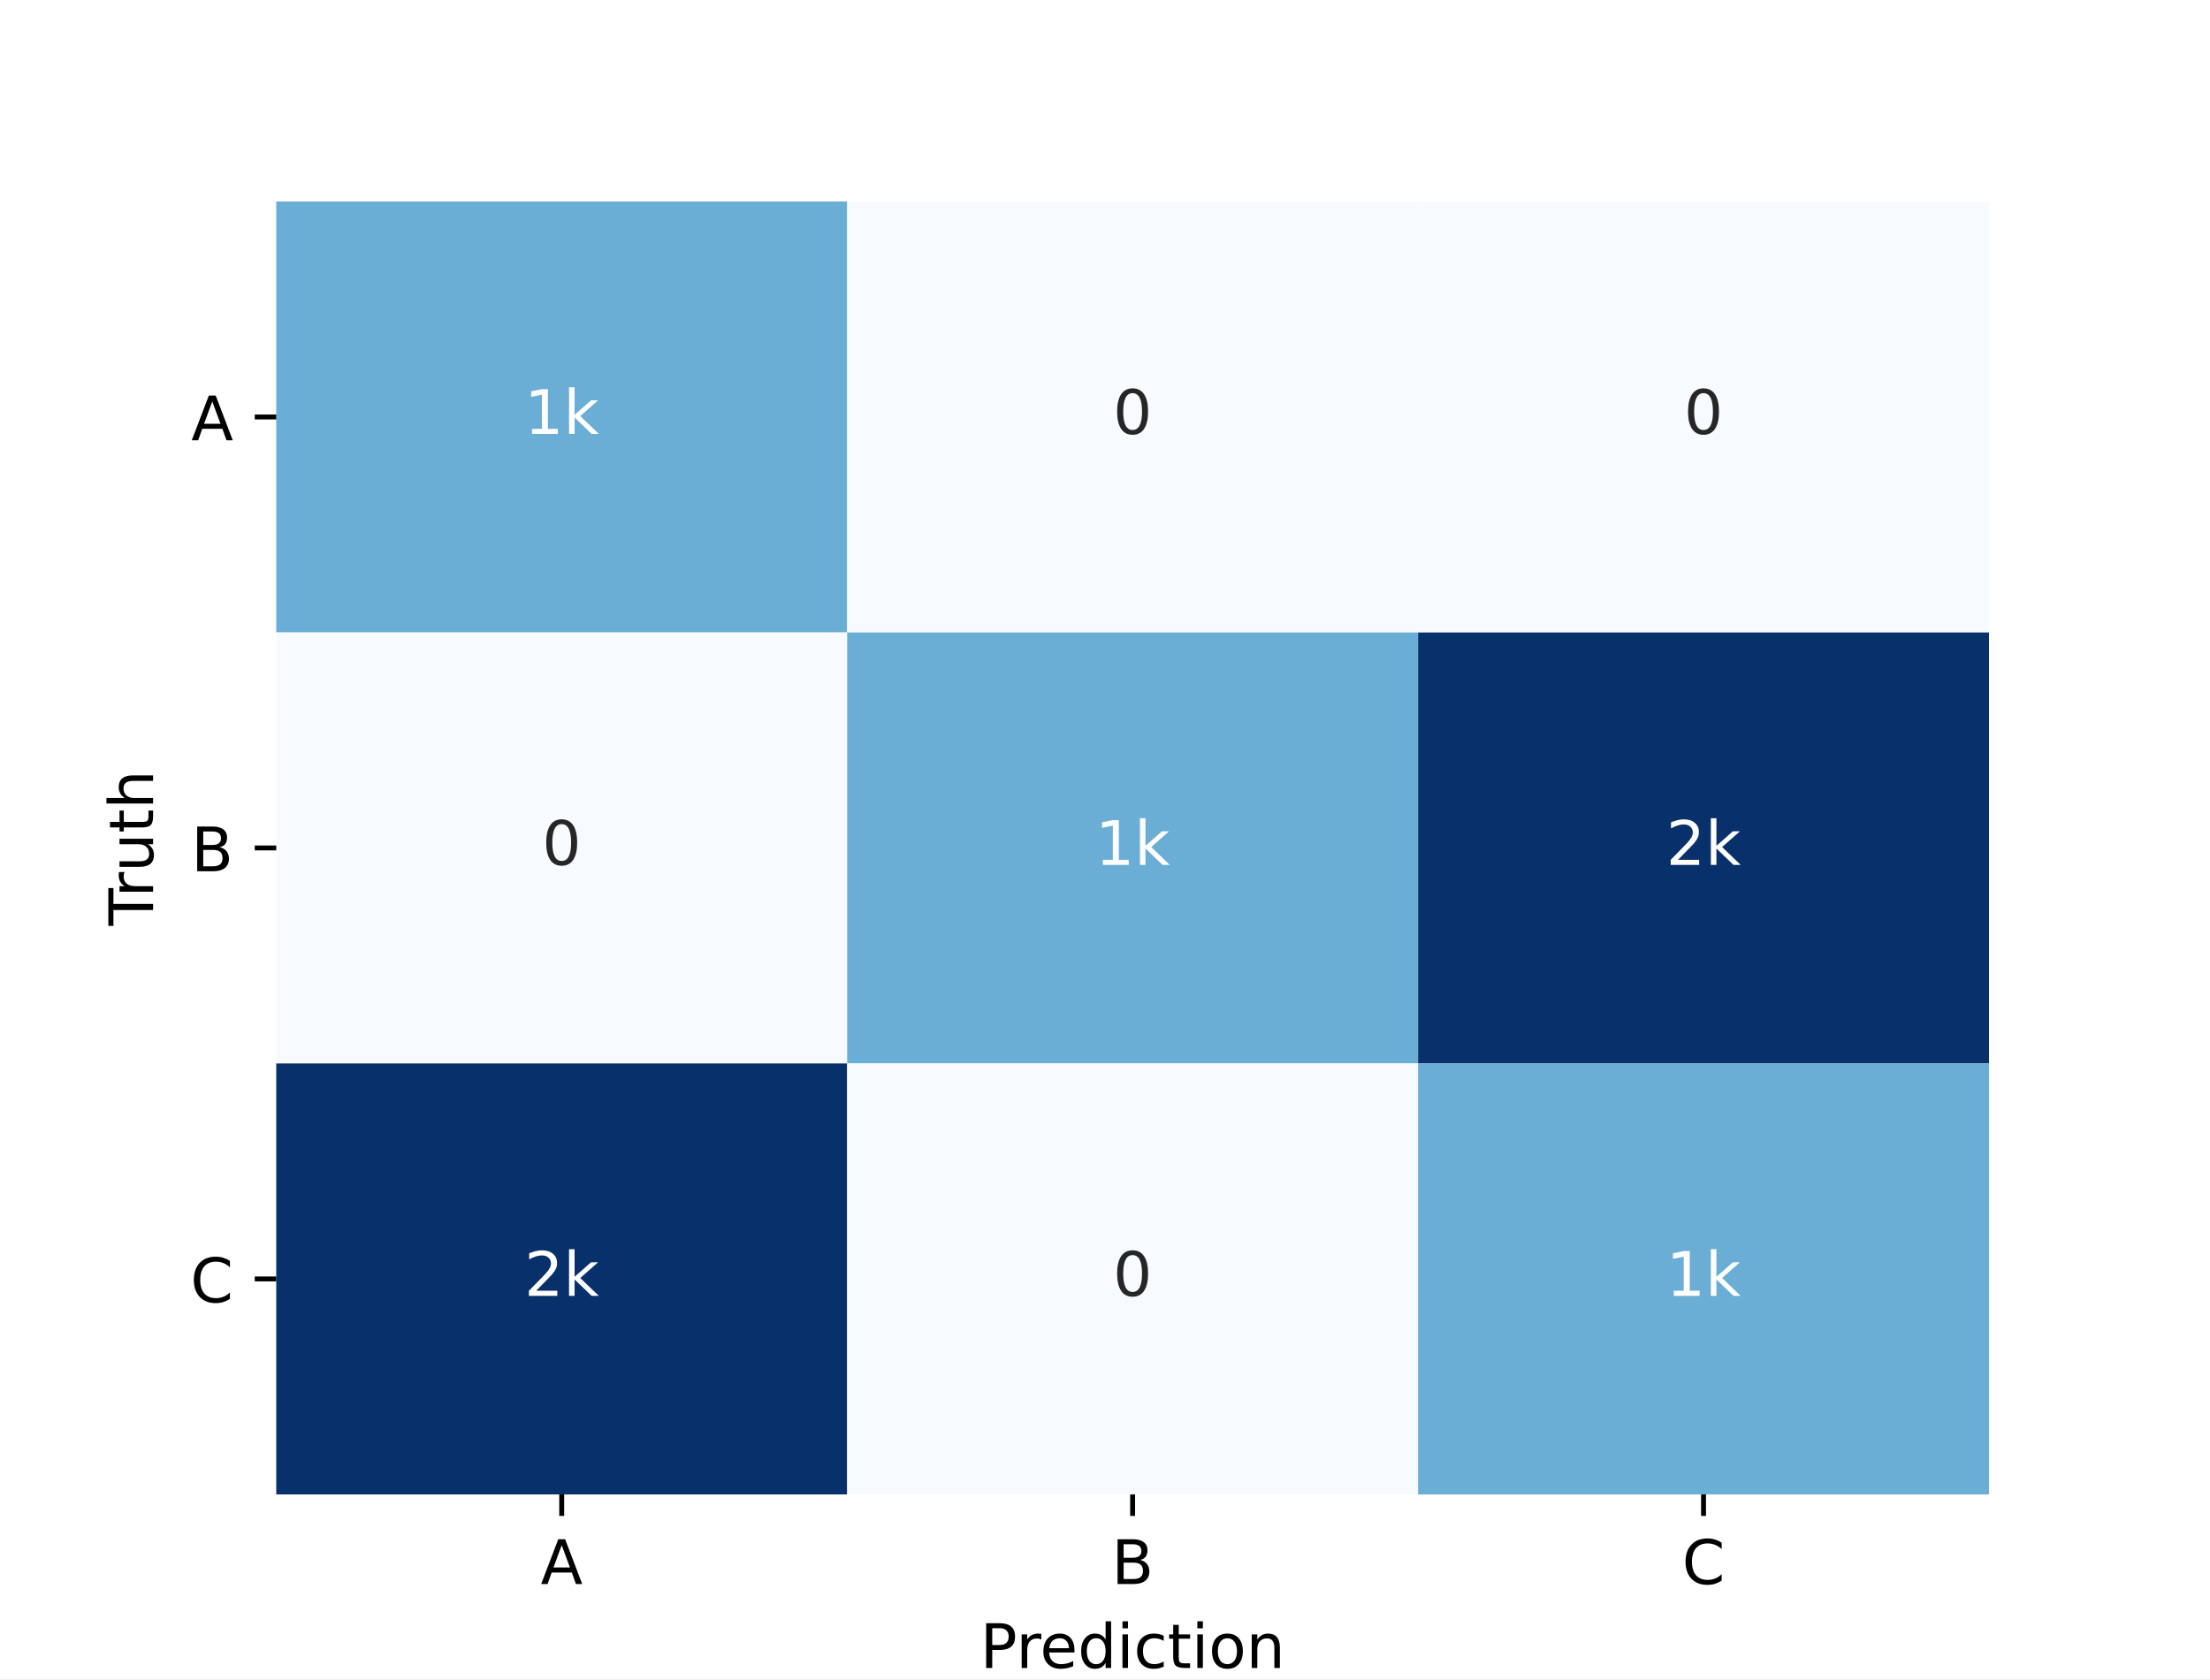
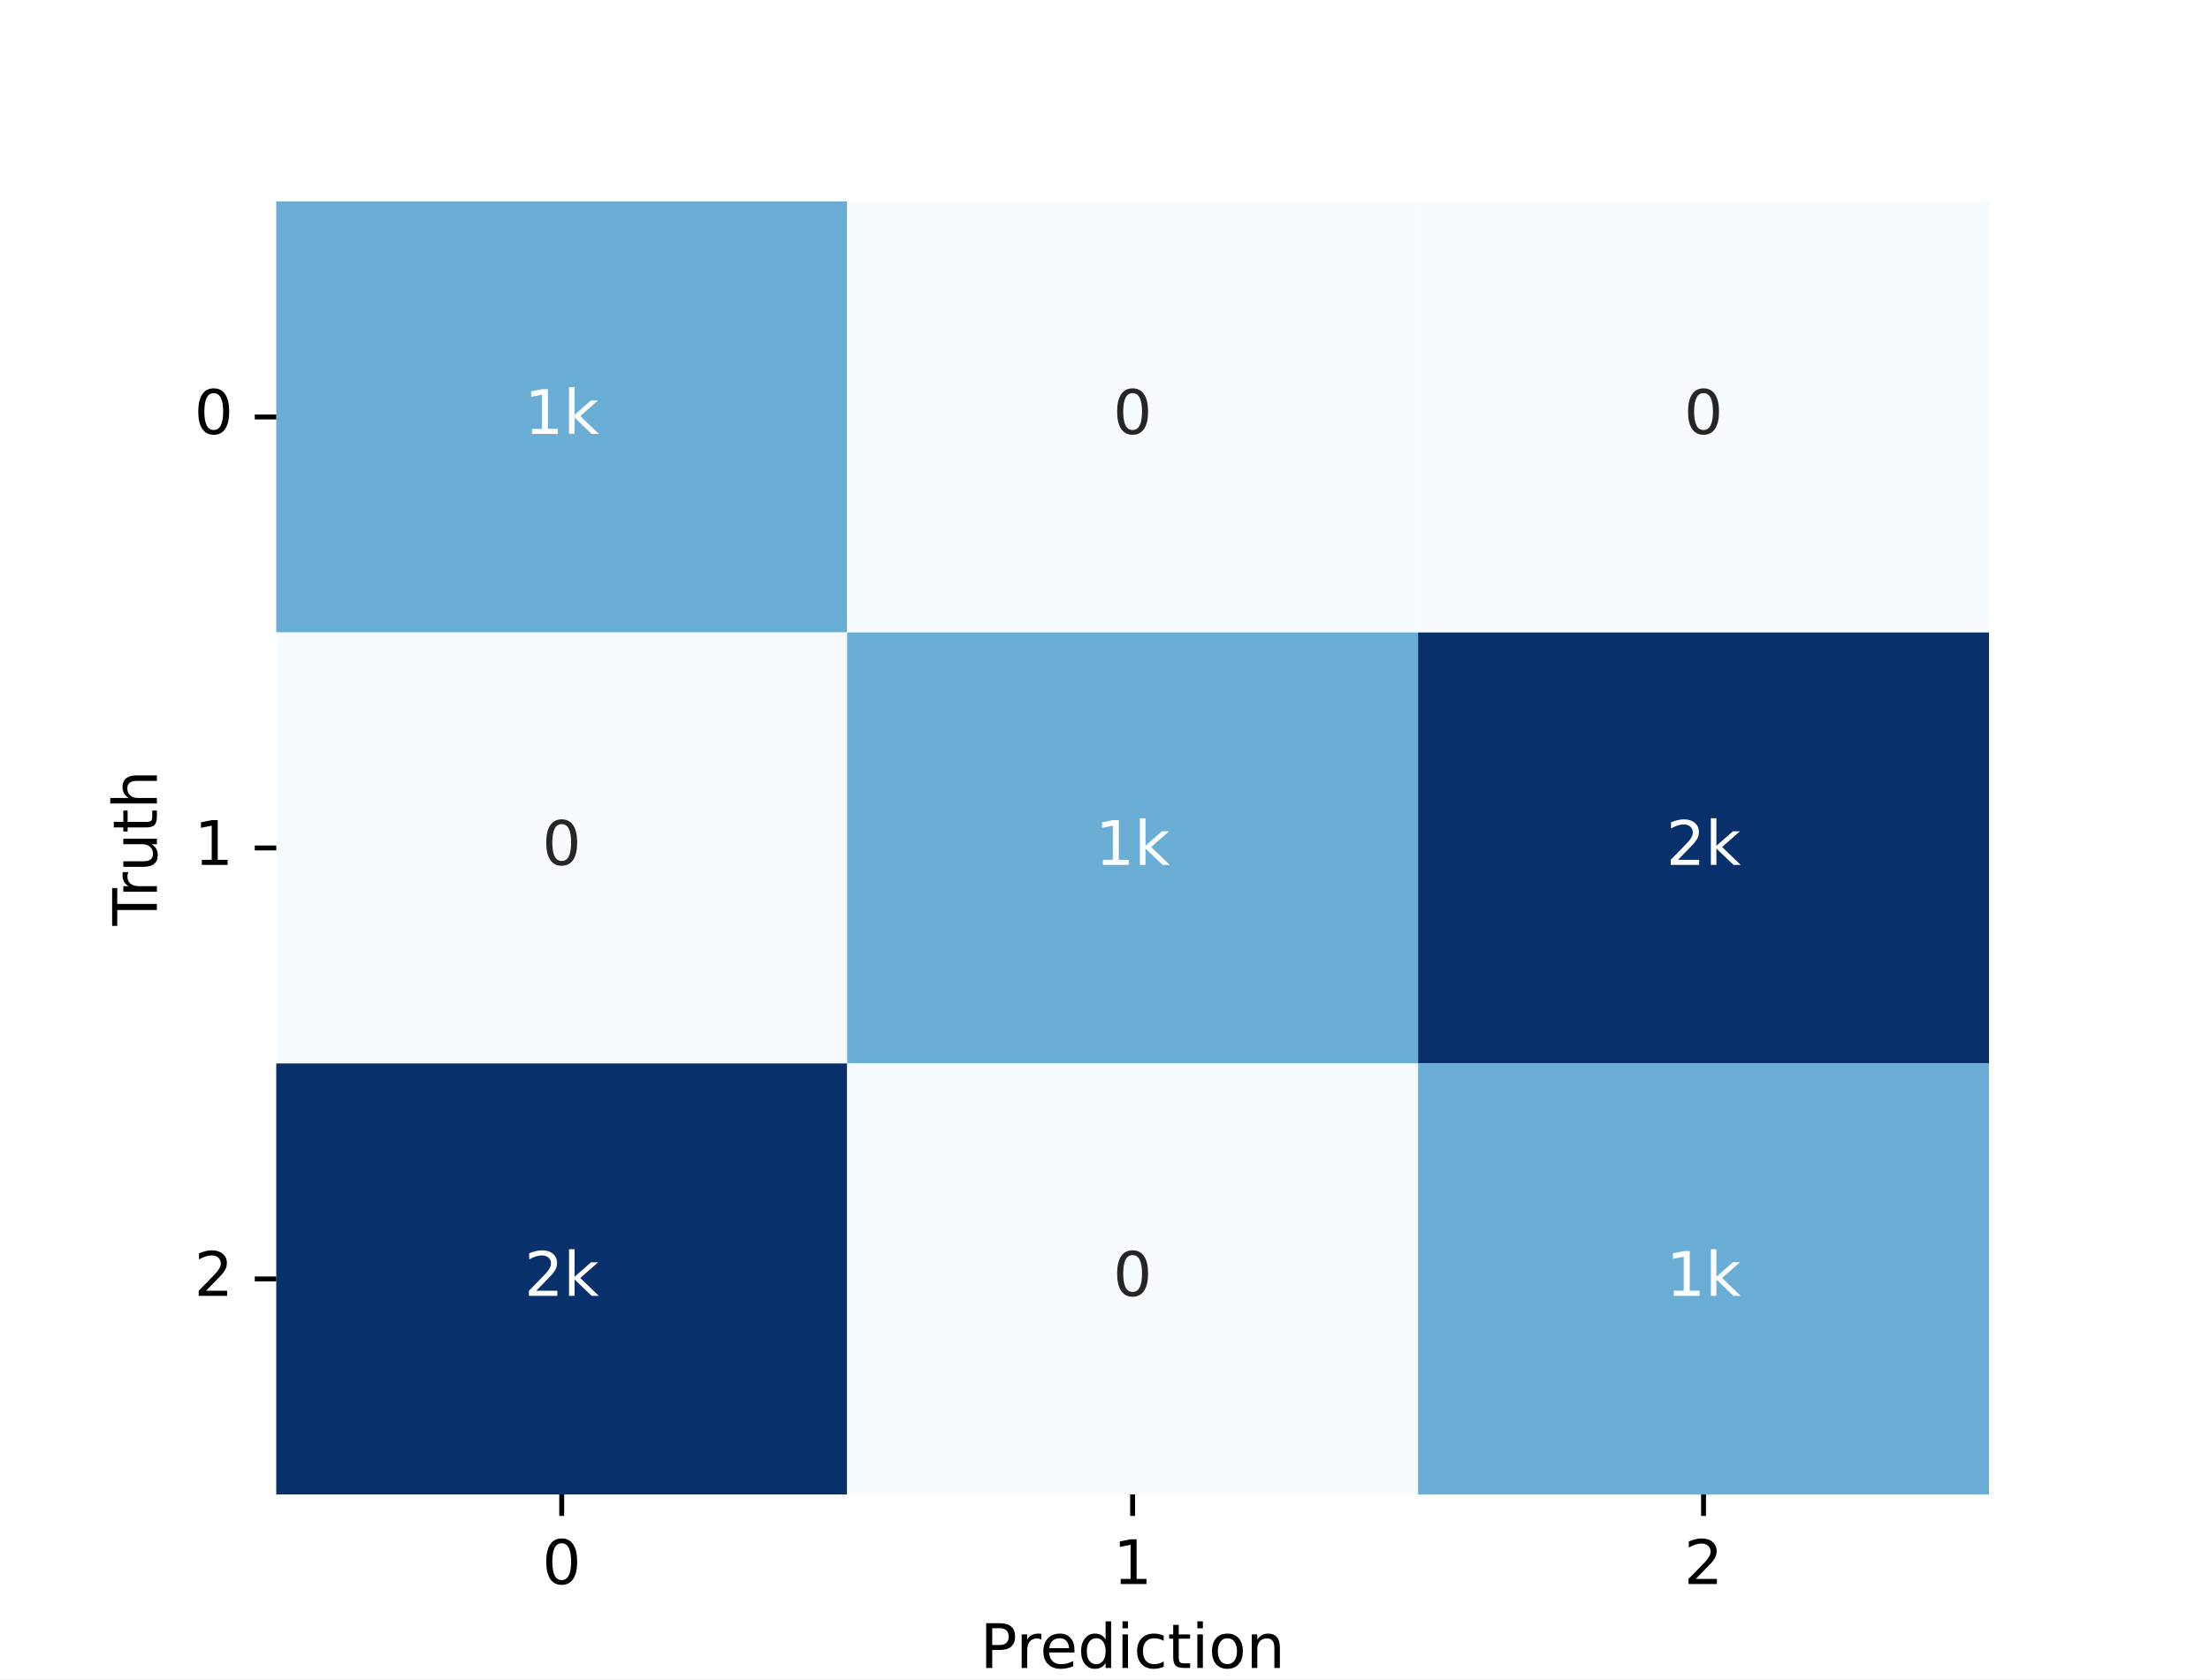
<svg xmlns="http://www.w3.org/2000/svg" xmlns:xlink="http://www.w3.org/1999/xlink" height="273.6pt" version="1.1" viewBox="0 0 360 273.6" width="360pt">
  <defs>
    <style type="text/css">*{stroke-linecap:butt;stroke-linejoin:round;}</style>
  </defs>
  <g id="figure_1">
    <g id="patch_1">
      <path d="M 0 273.6  L 360 273.6  L 360 0  L 0 0  z " style="fill:#ffffff;" />
    </g>
    <g id="axes_1">
      <g id="patch_2">
        <path d="M 45 243.504  L 324 243.504  L 324 32.832  L 45 32.832  z " style="fill:#ffffff;" />
      </g>
      <g id="QuadMesh_1">
-         <path clip-path="url(#pf064a30021)" d="M 45 32.832  L 138 32.832  L 138 103.056  L 45 103.056  L 45 32.832  " style="fill:#6aaed6;" />
-         <path clip-path="url(#pf064a30021)" d="M 138 32.832  L 231 32.832  L 231 103.056  L 138 103.056  L 138 32.832  " style="fill:#f7fbff;" />
-         <path clip-path="url(#pf064a30021)" d="M 231 32.832  L 324 32.832  L 324 103.056  L 231 103.056  L 231 32.832  " style="fill:#f7fbff;" />
-         <path clip-path="url(#pf064a30021)" d="M 45 103.056  L 138 103.056  L 138 173.28  L 45 173.28  L 45 103.056  " style="fill:#f7fbff;" />
-         <path clip-path="url(#pf064a30021)" d="M 138 103.056  L 231 103.056  L 231 173.28  L 138 173.28  L 138 103.056  " style="fill:#6aaed6;" />
-         <path clip-path="url(#pf064a30021)" d="M 231 103.056  L 324 103.056  L 324 173.28  L 231 173.28  L 231 103.056  " style="fill:#08306b;" />
-         <path clip-path="url(#pf064a30021)" d="M 45 173.28  L 138 173.28  L 138 243.504  L 45 243.504  L 45 173.28  " style="fill:#08306b;" />
-         <path clip-path="url(#pf064a30021)" d="M 138 173.28  L 231 173.28  L 231 243.504  L 138 243.504  L 138 173.28  " style="fill:#f7fbff;" />
-         <path clip-path="url(#pf064a30021)" d="M 231 173.28  L 324 173.28  L 324 243.504  L 231 243.504  L 231 173.28  " style="fill:#6aaed6;" />
+         <path clip-path="url(#pbbeb773acb)" d="M 45 32.832  L 138 32.832  L 138 103.056  L 45 103.056  L 45 32.832  " style="fill:#6aaed6;" />
+         <path clip-path="url(#pbbeb773acb)" d="M 138 32.832  L 231 32.832  L 231 103.056  L 138 103.056  L 138 32.832  " style="fill:#f7fbff;" />
+         <path clip-path="url(#pbbeb773acb)" d="M 231 32.832  L 324 32.832  L 324 103.056  L 231 103.056  L 231 32.832  " style="fill:#f7fbff;" />
+         <path clip-path="url(#pbbeb773acb)" d="M 45 103.056  L 138 103.056  L 138 173.28  L 45 173.28  L 45 103.056  " style="fill:#f7fbff;" />
+         <path clip-path="url(#pbbeb773acb)" d="M 138 103.056  L 231 103.056  L 231 173.28  L 138 173.28  L 138 103.056  " style="fill:#6aaed6;" />
+         <path clip-path="url(#pbbeb773acb)" d="M 231 103.056  L 324 103.056  L 324 173.28  L 231 173.28  L 231 103.056  " style="fill:#08306b;" />
+         <path clip-path="url(#pbbeb773acb)" d="M 45 173.28  L 138 173.28  L 138 243.504  L 45 243.504  L 45 173.28  " style="fill:#08306b;" />
+         <path clip-path="url(#pbbeb773acb)" d="M 138 173.28  L 231 173.28  L 231 243.504  L 138 243.504  L 138 173.28  " style="fill:#f7fbff;" />
+         <path clip-path="url(#pbbeb773acb)" d="M 231 173.28  L 324 173.28  L 324 243.504  L 231 243.504  L 231 173.28  " style="fill:#6aaed6;" />
      </g>
      <g id="matplotlib.axis_1">
        <g id="xtick_1">
          <g id="line2d_1">
            <defs>
-               <path d="M 0 0  L 0 3.5  " id="mfef2e4a889" style="stroke:#000000;stroke-width:0.8;" />
-             </defs>
-             <g>
-               <use style="stroke:#000000;stroke-width:0.8;" x="91.5" xlink:href="#mfef2e4a889" y="243.504" />
+               <path d="M 0 0  L 0 3.5  " id="m9ba4b0a12c" style="stroke:#000000;stroke-width:0.8;" />
+             </defs>
+             <g>
+               <use style="stroke:#000000;stroke-width:0.8;" x="91.5" xlink:href="#m9ba4b0a12c" y="243.504" />
            </g>
          </g>
          <g id="text_1">
-             <g transform="translate(88.07969 258.1024)scale(0.1 -0.1)">
+             <g transform="translate(88.31875 258.1024)scale(0.1 -0.1)">
              <defs>
-                 <path d="M 2188 4044  L 1331 1722  L 3047 1722  L 2188 4044  z M 1831 4666  L 2547 4666  L 4325 0  L 3669 0  L 3244 1197  L 1141 1197  L 716 0  L 50 0  L 1831 4666  z " id="DejaVuSans-41" transform="scale(0.015625)" />
+                 <path d="M 2034 4250  Q 1547 4250 1301 3770  Q 1056 3291 1056 2328  Q 1056 1369 1301 889  Q 1547 409 2034 409  Q 2525 409 2770 889  Q 3016 1369 3016 2328  Q 3016 3291 2770 3770  Q 2525 4250 2034 4250  z M 2034 4750  Q 2819 4750 3233 4129  Q 3647 3509 3647 2328  Q 3647 1150 3233 529  Q 2819 -91 2034 -91  Q 1250 -91 836 529  Q 422 1150 422 2328  Q 422 3509 836 4129  Q 1250 4750 2034 4750  z " id="DejaVuSans-30" transform="scale(0.015625)" />
              </defs>
-               <use xlink:href="#DejaVuSans-41" />
+               <use xlink:href="#DejaVuSans-30" />
            </g>
          </g>
        </g>
        <g id="xtick_2">
          <g id="line2d_2">
            <g>
-               <use style="stroke:#000000;stroke-width:0.8;" x="184.5" xlink:href="#mfef2e4a889" y="243.504" />
+               <use style="stroke:#000000;stroke-width:0.8;" x="184.5" xlink:href="#m9ba4b0a12c" y="243.504" />
            </g>
          </g>
          <g id="text_2">
-             <g transform="translate(181.0695 258.1024)scale(0.1 -0.1)">
+             <g transform="translate(181.3187 258.1024)scale(0.1 -0.1)">
              <defs>
-                 <path d="M 1259 2228  L 1259 519  L 2272 519  Q 2781 519 3026 730  Q 3272 941 3272 1375  Q 3272 1813 3026 2020  Q 2781 2228 2272 2228  L 1259 2228  z M 1259 4147  L 1259 2741  L 2194 2741  Q 2656 2741 2882 2914  Q 3109 3088 3109 3444  Q 3109 3797 2882 3972  Q 2656 4147 2194 4147  L 1259 4147  z M 628 4666  L 2241 4666  Q 2963 4666 3353 4366  Q 3744 4066 3744 3513  Q 3744 3084 3544 2831  Q 3344 2578 2956 2516  Q 3422 2416 3680 2098  Q 3938 1781 3938 1306  Q 3938 681 3513 340  Q 3088 0 2303 0  L 628 0  L 628 4666  z " id="DejaVuSans-42" transform="scale(0.015625)" />
+                 <path d="M 794 531  L 1825 531  L 1825 4091  L 703 3866  L 703 4441  L 1819 4666  L 2450 4666  L 2450 531  L 3481 531  L 3481 0  L 794 0  L 794 531  z " id="DejaVuSans-31" transform="scale(0.015625)" />
              </defs>
-               <use xlink:href="#DejaVuSans-42" />
+               <use xlink:href="#DejaVuSans-31" />
            </g>
          </g>
        </g>
        <g id="xtick_3">
          <g id="line2d_3">
            <g>
-               <use style="stroke:#000000;stroke-width:0.8;" x="277.5" xlink:href="#mfef2e4a889" y="243.504" />
+               <use style="stroke:#000000;stroke-width:0.8;" x="277.5" xlink:href="#m9ba4b0a12c" y="243.504" />
            </g>
          </g>
          <g id="text_3">
-             <g transform="translate(274.0086 258.1024)scale(0.1 -0.1)">
+             <g transform="translate(274.3188 258.1024)scale(0.1 -0.1)">
              <defs>
-                 <path d="M 4122 4306  L 4122 3641  Q 3803 3938 3442 4084  Q 3081 4231 2675 4231  Q 1875 4231 1450 3742  Q 1025 3253 1025 2328  Q 1025 1406 1450 917  Q 1875 428 2675 428  Q 3081 428 3442 575  Q 3803 722 4122 1019  L 4122 359  Q 3791 134 3420 21  Q 3050 -91 2638 -91  Q 1578 -91 968 557  Q 359 1206 359 2328  Q 359 3453 968 4101  Q 1578 4750 2638 4750  Q 3056 4750 3426 4639  Q 3797 4528 4122 4306  z " id="DejaVuSans-43" transform="scale(0.015625)" />
+                 <path d="M 1228 531  L 3431 531  L 3431 0  L 469 0  L 469 531  Q 828 903 1448 1529  Q 2069 2156 2228 2338  Q 2531 2678 2651 2914  Q 2772 3150 2772 3378  Q 2772 3750 2511 3984  Q 2250 4219 1831 4219  Q 1534 4219 1204 4116  Q 875 4013 500 3803  L 500 4441  Q 881 4594 1212 4672  Q 1544 4750 1819 4750  Q 2544 4750 2975 4387  Q 3406 4025 3406 3419  Q 3406 3131 3298 2873  Q 3191 2616 2906 2266  Q 2828 2175 2409 1742  Q 1991 1309 1228 531  z " id="DejaVuSans-32" transform="scale(0.015625)" />
              </defs>
-               <use xlink:href="#DejaVuSans-43" />
+               <use xlink:href="#DejaVuSans-32" />
            </g>
          </g>
        </g>
        <g id="text_4">
          <g transform="translate(159.6633 271.7806)scale(0.1 -0.1)">
            <defs>
              <path d="M 1259 4147  L 1259 2394  L 2053 2394  Q 2494 2394 2734 2622  Q 2975 2850 2975 3272  Q 2975 3691 2734 3919  Q 2494 4147 2053 4147  L 1259 4147  z M 628 4666  L 2053 4666  Q 2838 4666 3239 4311  Q 3641 3956 3641 3272  Q 3641 2581 3239 2228  Q 2838 1875 2053 1875  L 1259 1875  L 1259 0  L 628 0  L 628 4666  z " id="DejaVuSans-50" transform="scale(0.015625)" />
              <path d="M 2631 2963  Q 2534 3019 2420 3045  Q 2306 3072 2169 3072  Q 1681 3072 1420 2755  Q 1159 2438 1159 1844  L 1159 0  L 581 0  L 581 3500  L 1159 3500  L 1159 2956  Q 1341 3275 1631 3429  Q 1922 3584 2338 3584  Q 2397 3584 2469 3576  Q 2541 3569 2628 3553  L 2631 2963  z " id="DejaVuSans-72" transform="scale(0.015625)" />
              <path d="M 3597 1894  L 3597 1613  L 953 1613  Q 991 1019 1311 708  Q 1631 397 2203 397  Q 2534 397 2845 478  Q 3156 559 3463 722  L 3463 178  Q 3153 47 2828 -22  Q 2503 -91 2169 -91  Q 1331 -91 842 396  Q 353 884 353 1716  Q 353 2575 817 3079  Q 1281 3584 2069 3584  Q 2775 3584 3186 3129  Q 3597 2675 3597 1894  z M 3022 2063  Q 3016 2534 2758 2815  Q 2500 3097 2075 3097  Q 1594 3097 1305 2825  Q 1016 2553 972 2059  L 3022 2063  z " id="DejaVuSans-65" transform="scale(0.015625)" />
              <path d="M 2906 2969  L 2906 4863  L 3481 4863  L 3481 0  L 2906 0  L 2906 525  Q 2725 213 2448 61  Q 2172 -91 1784 -91  Q 1150 -91 751 415  Q 353 922 353 1747  Q 353 2572 751 3078  Q 1150 3584 1784 3584  Q 2172 3584 2448 3432  Q 2725 3281 2906 2969  z M 947 1747  Q 947 1113 1208 752  Q 1469 391 1925 391  Q 2381 391 2643 752  Q 2906 1113 2906 1747  Q 2906 2381 2643 2742  Q 2381 3103 1925 3103  Q 1469 3103 1208 2742  Q 947 2381 947 1747  z " id="DejaVuSans-64" transform="scale(0.015625)" />
              <path d="M 603 3500  L 1178 3500  L 1178 0  L 603 0  L 603 3500  z M 603 4863  L 1178 4863  L 1178 4134  L 603 4134  L 603 4863  z " id="DejaVuSans-69" transform="scale(0.015625)" />
              <path d="M 3122 3366  L 3122 2828  Q 2878 2963 2633 3030  Q 2388 3097 2138 3097  Q 1578 3097 1268 2742  Q 959 2388 959 1747  Q 959 1106 1268 751  Q 1578 397 2138 397  Q 2388 397 2633 464  Q 2878 531 3122 666  L 3122 134  Q 2881 22 2623 -34  Q 2366 -91 2075 -91  Q 1284 -91 818 406  Q 353 903 353 1747  Q 353 2603 823 3093  Q 1294 3584 2113 3584  Q 2378 3584 2631 3529  Q 2884 3475 3122 3366  z " id="DejaVuSans-63" transform="scale(0.015625)" />
              <path d="M 1172 4494  L 1172 3500  L 2356 3500  L 2356 3053  L 1172 3053  L 1172 1153  Q 1172 725 1289 603  Q 1406 481 1766 481  L 2356 481  L 2356 0  L 1766 0  Q 1100 0 847 248  Q 594 497 594 1153  L 594 3053  L 172 3053  L 172 3500  L 594 3500  L 594 4494  L 1172 4494  z " id="DejaVuSans-74" transform="scale(0.015625)" />
              <path d="M 1959 3097  Q 1497 3097 1228 2736  Q 959 2375 959 1747  Q 959 1119 1226 758  Q 1494 397 1959 397  Q 2419 397 2687 759  Q 2956 1122 2956 1747  Q 2956 2369 2687 2733  Q 2419 3097 1959 3097  z M 1959 3584  Q 2709 3584 3137 3096  Q 3566 2609 3566 1747  Q 3566 888 3137 398  Q 2709 -91 1959 -91  Q 1206 -91 779 398  Q 353 888 353 1747  Q 353 2609 779 3096  Q 1206 3584 1959 3584  z " id="DejaVuSans-6f" transform="scale(0.015625)" />
              <path d="M 3513 2113  L 3513 0  L 2938 0  L 2938 2094  Q 2938 2591 2744 2837  Q 2550 3084 2163 3084  Q 1697 3084 1428 2787  Q 1159 2491 1159 1978  L 1159 0  L 581 0  L 581 3500  L 1159 3500  L 1159 2956  Q 1366 3272 1645 3428  Q 1925 3584 2291 3584  Q 2894 3584 3203 3211  Q 3513 2838 3513 2113  z " id="DejaVuSans-6e" transform="scale(0.015625)" />
            </defs>
            <use xlink:href="#DejaVuSans-50" />
            <use x="58.553" xlink:href="#DejaVuSans-72" />
            <use x="97.416" xlink:href="#DejaVuSans-65" />
            <use x="158.939" xlink:href="#DejaVuSans-64" />
            <use x="222.416" xlink:href="#DejaVuSans-69" />
            <use x="250.199" xlink:href="#DejaVuSans-63" />
            <use x="305.18" xlink:href="#DejaVuSans-74" />
            <use x="344.389" xlink:href="#DejaVuSans-69" />
            <use x="372.172" xlink:href="#DejaVuSans-6f" />
            <use x="433.354" xlink:href="#DejaVuSans-6e" />
          </g>
        </g>
      </g>
      <g id="matplotlib.axis_2">
        <g id="ytick_1">
          <g id="line2d_4">
            <defs>
-               <path d="M 0 0  L -3.5 0  " id="m9abf52ecca" style="stroke:#000000;stroke-width:0.8;" />
-             </defs>
-             <g>
-               <use style="stroke:#000000;stroke-width:0.8;" x="45" xlink:href="#m9abf52ecca" y="67.944" />
+               <path d="M 0 0  L -3.5 0  " id="m43fa68ad6b" style="stroke:#000000;stroke-width:0.8;" />
+             </defs>
+             <g>
+               <use style="stroke:#000000;stroke-width:0.8;" x="45" xlink:href="#m43fa68ad6b" y="67.944" />
            </g>
          </g>
          <g id="text_5">
-             <g transform="translate(31.15938 71.74322)scale(0.1 -0.1)">
-               <use xlink:href="#DejaVuSans-41" />
+             <g transform="translate(31.6375 70.70337)scale(0.1 -0.1)">
+               <use xlink:href="#DejaVuSans-30" />
            </g>
          </g>
        </g>
        <g id="ytick_2">
          <g id="line2d_5">
            <g>
-               <use style="stroke:#000000;stroke-width:0.8;" x="45" xlink:href="#m9abf52ecca" y="138.168" />
+               <use style="stroke:#000000;stroke-width:0.8;" x="45" xlink:href="#m43fa68ad6b" y="138.168" />
            </g>
          </g>
          <g id="text_6">
-             <g transform="translate(31.13906 141.9672)scale(0.1 -0.1)">
-               <use xlink:href="#DejaVuSans-42" />
+             <g transform="translate(31.6375 140.9274)scale(0.1 -0.1)">
+               <use xlink:href="#DejaVuSans-31" />
            </g>
          </g>
        </g>
        <g id="ytick_3">
          <g id="line2d_6">
            <g>
-               <use style="stroke:#000000;stroke-width:0.8;" x="45" xlink:href="#m9abf52ecca" y="208.392" />
+               <use style="stroke:#000000;stroke-width:0.8;" x="45" xlink:href="#m43fa68ad6b" y="208.392" />
            </g>
          </g>
          <g id="text_7">
-             <g transform="translate(31.01719 212.1912)scale(0.1 -0.1)">
-               <use xlink:href="#DejaVuSans-43" />
+             <g transform="translate(31.6375 211.1514)scale(0.1 -0.1)">
+               <use xlink:href="#DejaVuSans-32" />
            </g>
          </g>
        </g>
        <g id="text_8">
-           <g transform="translate(24.9375 150.8375)rotate(-90)scale(0.1 -0.1)">
+           <g transform="translate(25.55781 150.8375)rotate(-90)scale(0.1 -0.1)">
            <defs>
              <path d="M -19 4666  L 3928 4666  L 3928 4134  L 2272 4134  L 2272 0  L 1638 0  L 1638 4134  L -19 4134  L -19 4666  z " id="DejaVuSans-54" transform="scale(0.015625)" />
              <path d="M 544 1381  L 544 3500  L 1119 3500  L 1119 1403  Q 1119 906 1312 657  Q 1506 409 1894 409  Q 2359 409 2629 706  Q 2900 1003 2900 1516  L 2900 3500  L 3475 3500  L 3475 0  L 2900 0  L 2900 538  Q 2691 219 2414 64  Q 2138 -91 1772 -91  Q 1169 -91 856 284  Q 544 659 544 1381  z M 1991 3584  L 1991 3584  z " id="DejaVuSans-75" transform="scale(0.015625)" />
              <path d="M 3513 2113  L 3513 0  L 2938 0  L 2938 2094  Q 2938 2591 2744 2837  Q 2550 3084 2163 3084  Q 1697 3084 1428 2787  Q 1159 2491 1159 1978  L 1159 0  L 581 0  L 581 4863  L 1159 4863  L 1159 2956  Q 1366 3272 1645 3428  Q 1925 3584 2291 3584  Q 2894 3584 3203 3211  Q 3513 2838 3513 2113  z " id="DejaVuSans-68" transform="scale(0.015625)" />
            </defs>
            <use xlink:href="#DejaVuSans-54" />
            <use x="46.334" xlink:href="#DejaVuSans-72" />
            <use x="87.447" xlink:href="#DejaVuSans-75" />
            <use x="150.826" xlink:href="#DejaVuSans-74" />
            <use x="190.035" xlink:href="#DejaVuSans-68" />
          </g>
        </g>
      </g>
      <g id="text_9">
        <g style="fill:#ffffff;" transform="translate(85.42344 70.70337)scale(0.1 -0.1)">
          <defs>
-             <path d="M 794 531  L 1825 531  L 1825 4091  L 703 3866  L 703 4441  L 1819 4666  L 2450 4666  L 2450 531  L 3481 531  L 3481 0  L 794 0  L 794 531  z " id="DejaVuSans-31" transform="scale(0.015625)" />
            <path d="M 581 4863  L 1159 4863  L 1159 1991  L 2875 3500  L 3609 3500  L 1753 1863  L 3688 0  L 2938 0  L 1159 1709  L 1159 0  L 581 0  L 581 4863  z " id="DejaVuSans-6b" transform="scale(0.015625)" />
          </defs>
          <use xlink:href="#DejaVuSans-31" />
          <use x="63.623" xlink:href="#DejaVuSans-6b" />
        </g>
      </g>
      <g id="text_10">
        <g style="fill:#262626;" transform="translate(181.3187 70.70337)scale(0.1 -0.1)">
-           <defs>
-             <path d="M 2034 4250  Q 1547 4250 1301 3770  Q 1056 3291 1056 2328  Q 1056 1369 1301 889  Q 1547 409 2034 409  Q 2525 409 2770 889  Q 3016 1369 3016 2328  Q 3016 3291 2770 3770  Q 2525 4250 2034 4250  z M 2034 4750  Q 2819 4750 3233 4129  Q 3647 3509 3647 2328  Q 3647 1150 3233 529  Q 2819 -91 2034 -91  Q 1250 -91 836 529  Q 422 1150 422 2328  Q 422 3509 836 4129  Q 1250 4750 2034 4750  z " id="DejaVuSans-30" transform="scale(0.015625)" />
-           </defs>
          <use xlink:href="#DejaVuSans-30" />
        </g>
      </g>
      <g id="text_11">
        <g style="fill:#262626;" transform="translate(274.3188 70.70337)scale(0.1 -0.1)">
          <use xlink:href="#DejaVuSans-30" />
        </g>
      </g>
      <g id="text_12">
        <g style="fill:#262626;" transform="translate(88.31875 140.9274)scale(0.1 -0.1)">
          <use xlink:href="#DejaVuSans-30" />
        </g>
      </g>
      <g id="text_13">
        <g style="fill:#ffffff;" transform="translate(178.4234 140.9274)scale(0.1 -0.1)">
          <use xlink:href="#DejaVuSans-31" />
          <use x="63.623" xlink:href="#DejaVuSans-6b" />
        </g>
      </g>
      <g id="text_14">
        <g style="fill:#ffffff;" transform="translate(271.4234 140.9274)scale(0.1 -0.1)">
-           <defs>
-             <path d="M 1228 531  L 3431 531  L 3431 0  L 469 0  L 469 531  Q 828 903 1448 1529  Q 2069 2156 2228 2338  Q 2531 2678 2651 2914  Q 2772 3150 2772 3378  Q 2772 3750 2511 3984  Q 2250 4219 1831 4219  Q 1534 4219 1204 4116  Q 875 4013 500 3803  L 500 4441  Q 881 4594 1212 4672  Q 1544 4750 1819 4750  Q 2544 4750 2975 4387  Q 3406 4025 3406 3419  Q 3406 3131 3298 2873  Q 3191 2616 2906 2266  Q 2828 2175 2409 1742  Q 1991 1309 1228 531  z " id="DejaVuSans-32" transform="scale(0.015625)" />
-           </defs>
          <use xlink:href="#DejaVuSans-32" />
          <use x="63.623" xlink:href="#DejaVuSans-6b" />
        </g>
      </g>
      <g id="text_15">
        <g style="fill:#ffffff;" transform="translate(85.42344 211.1514)scale(0.1 -0.1)">
          <use xlink:href="#DejaVuSans-32" />
          <use x="63.623" xlink:href="#DejaVuSans-6b" />
        </g>
      </g>
      <g id="text_16">
        <g style="fill:#262626;" transform="translate(181.3187 211.1514)scale(0.1 -0.1)">
          <use xlink:href="#DejaVuSans-30" />
        </g>
      </g>
      <g id="text_17">
        <g style="fill:#ffffff;" transform="translate(271.4234 211.1514)scale(0.1 -0.1)">
          <use xlink:href="#DejaVuSans-31" />
          <use x="63.623" xlink:href="#DejaVuSans-6b" />
        </g>
      </g>
    </g>
  </g>
  <defs>
-     <clipPath id="pf064a30021">
+     <clipPath id="pbbeb773acb">
      <rect height="210.672" width="279" x="45" y="32.832" />
    </clipPath>
  </defs>
</svg>
